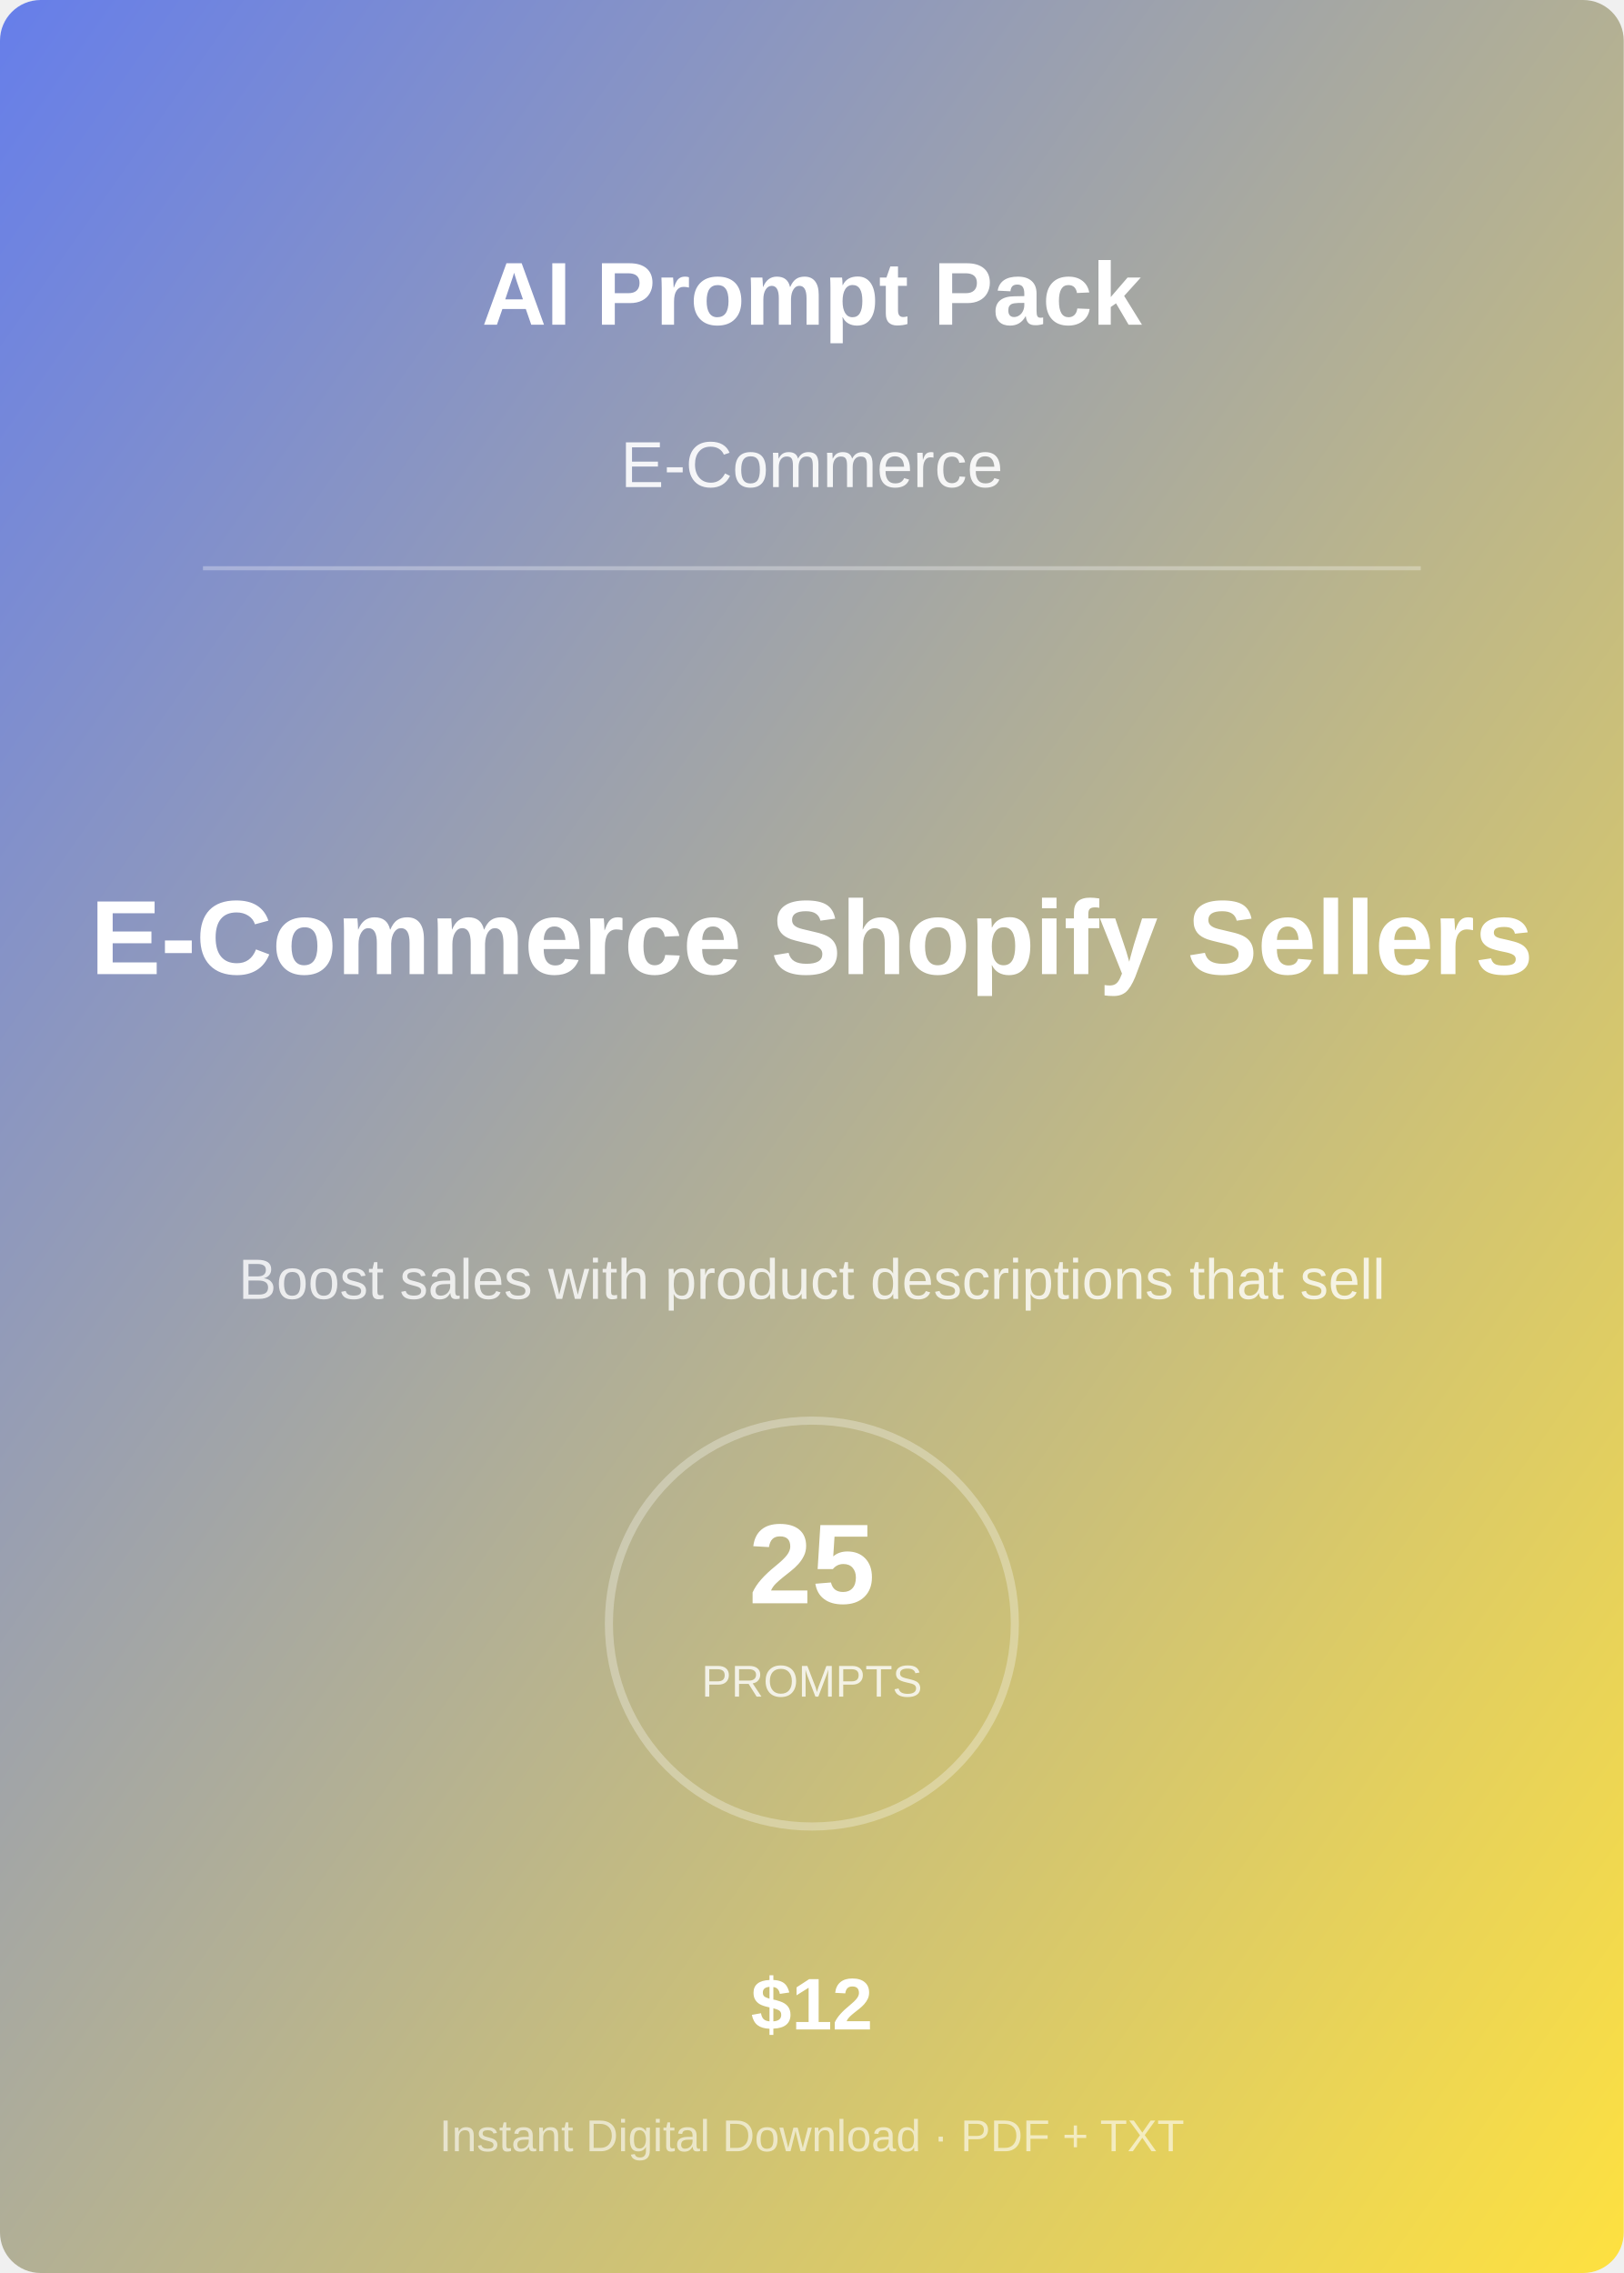
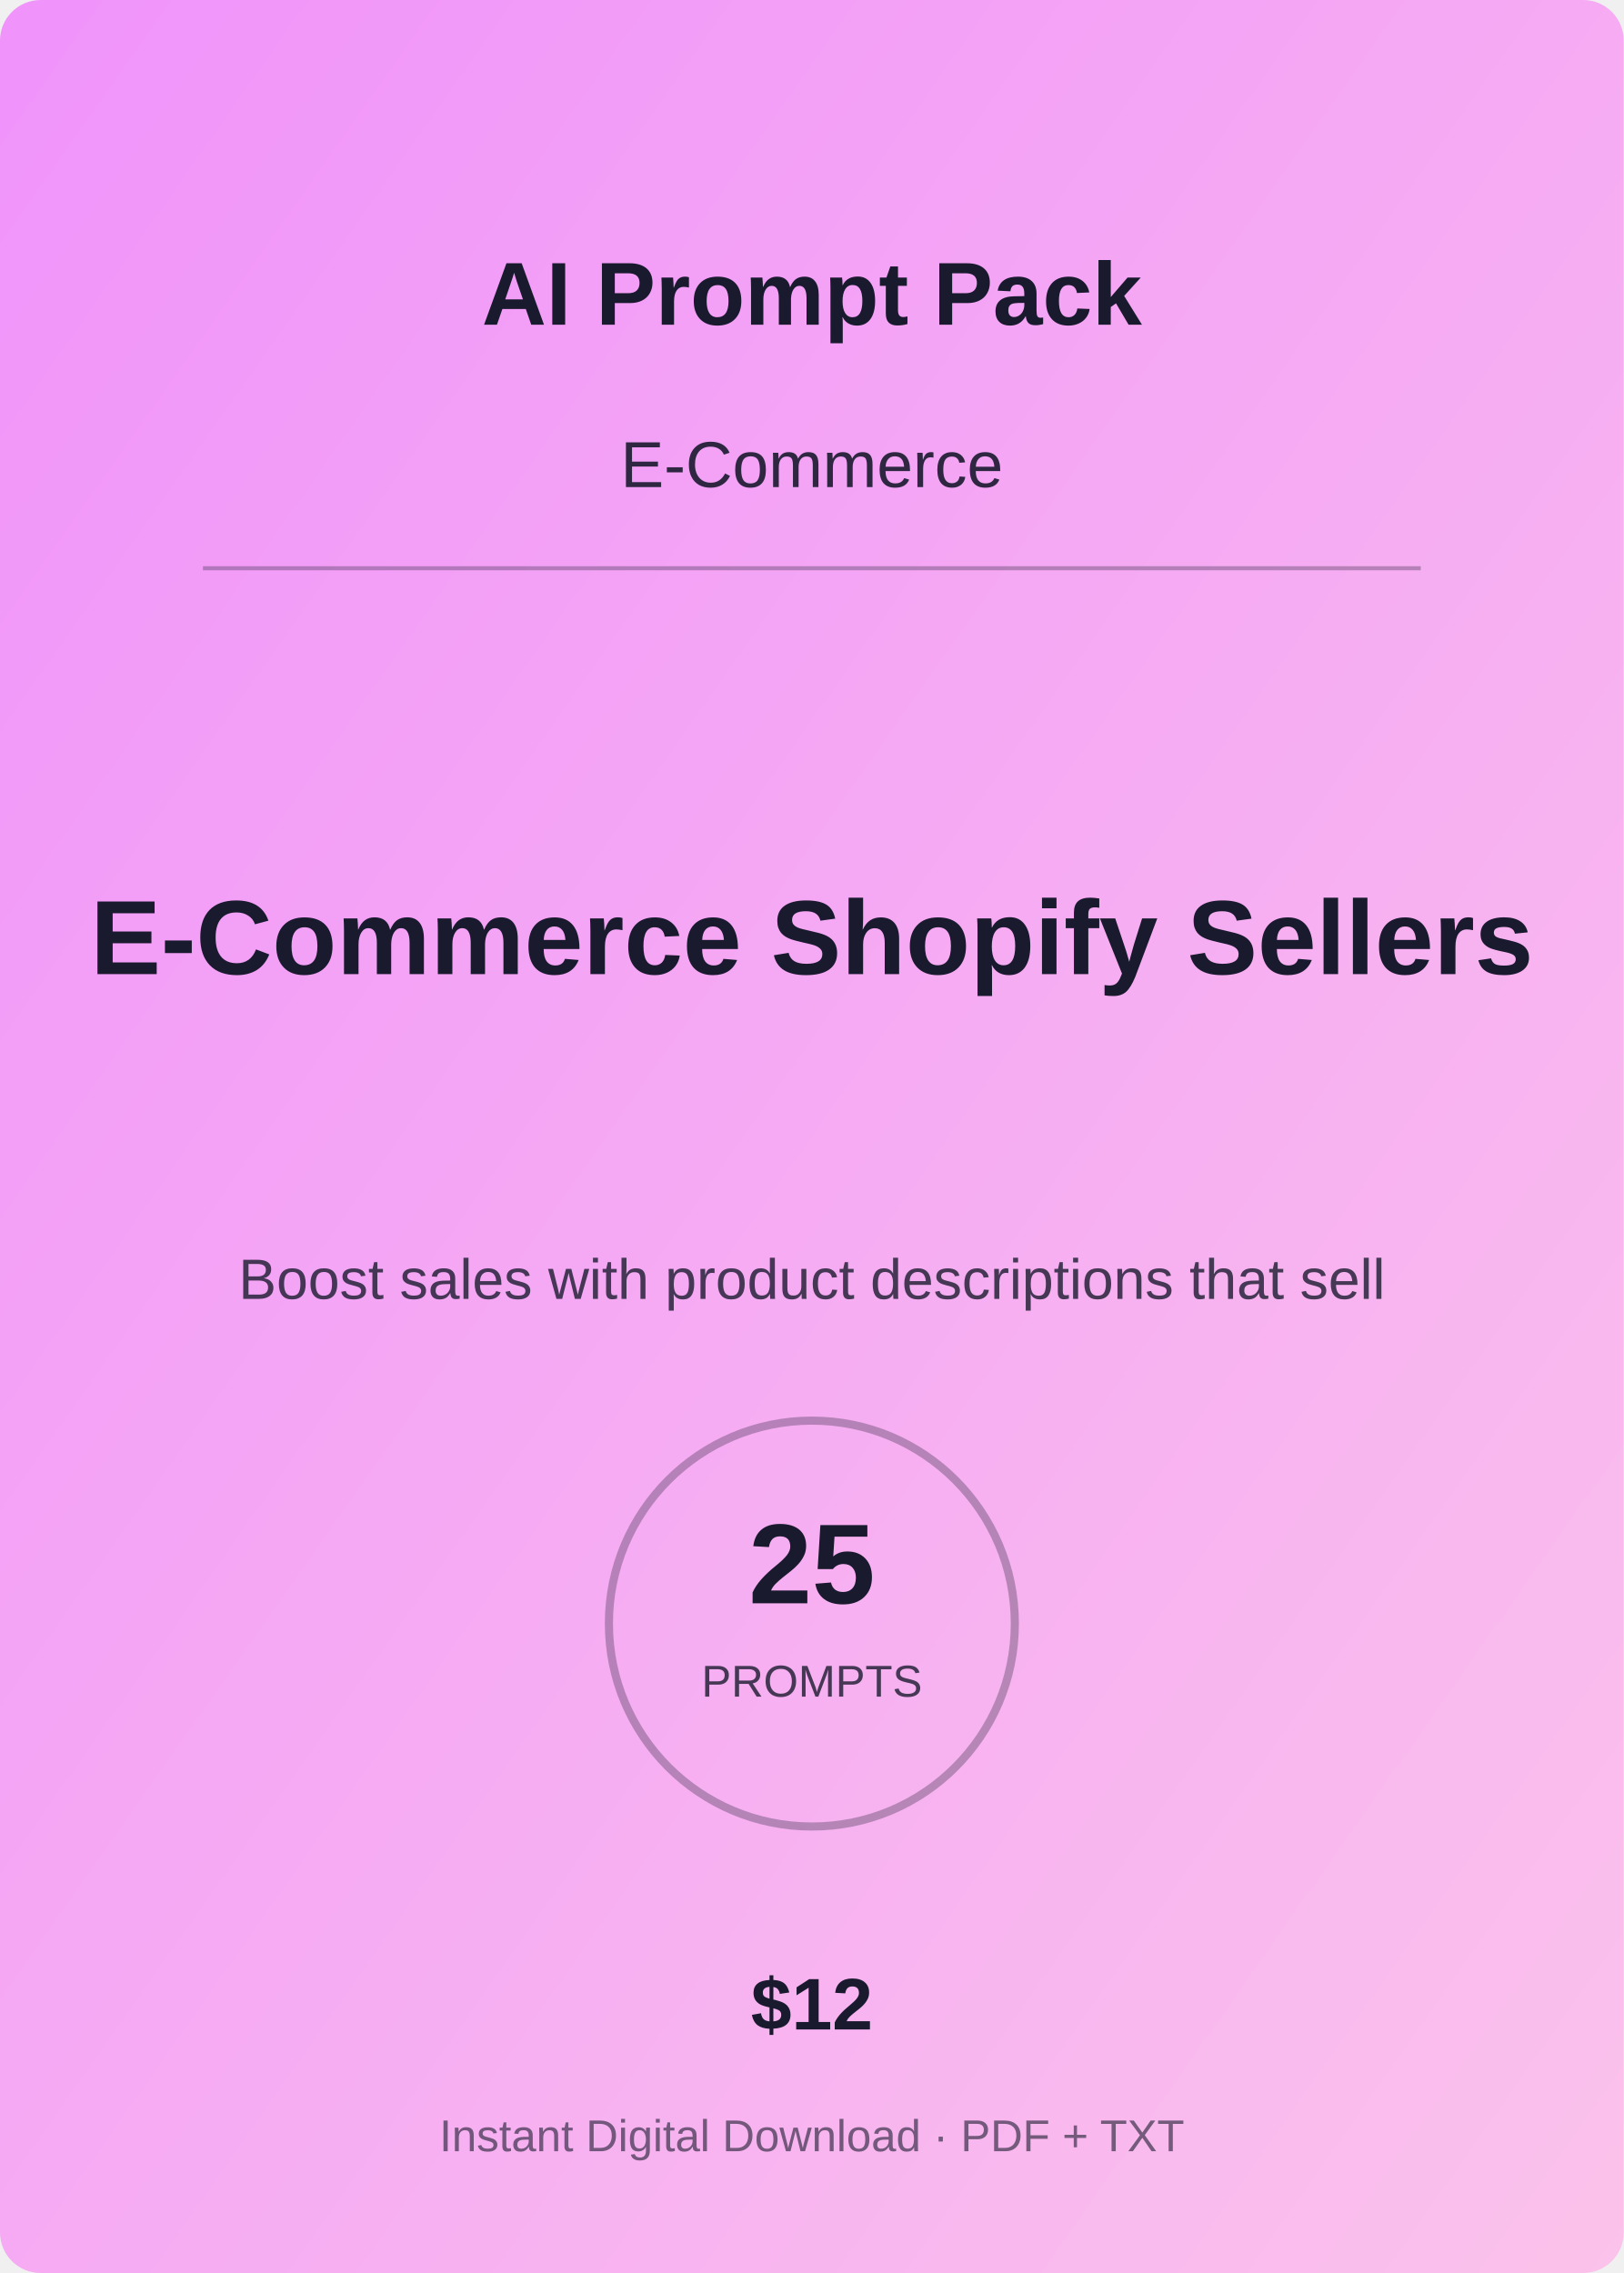
<svg xmlns="http://www.w3.org/2000/svg" viewBox="0 0 400 560">
  <defs>
    <linearGradient id="bg" x1="0%" y1="0%" x2="100%" y2="100%">
-       <stop offset="0%" style="stop-color:#667eea" />
-       <stop offset="100%" style="stop-color:#fee140" />
+       <stop offset="0%" style="stop-color:#f093fb" />
+       <stop offset="100%" style="stop-color:#fbc2eb" />
    </linearGradient>
  </defs>
  <rect width="400" height="560" fill="url(#bg)" rx="10" />
-   <text x="200" y="80" text-anchor="middle" font-family="Arial,sans-serif" font-size="22" font-weight="bold" fill="#fff">AI Prompt Pack</text>
-   <text x="200" y="120" text-anchor="middle" font-family="Arial,sans-serif" font-size="16" fill="#fff" opacity="0.9">E-Commerce</text>
-   <line x1="50" y1="140" x2="350" y2="140" stroke="#fff" stroke-width="1" opacity="0.3" />
-   <text x="200" y="240" text-anchor="middle" font-family="Arial,sans-serif" font-size="26" font-weight="bold" fill="#fff">E-Commerce Shopify Sellers</text>
-   <text x="200" y="320" text-anchor="middle" font-family="Arial,sans-serif" font-size="14" fill="#fff" opacity="0.8">Boost sales with product descriptions that sell</text>
-   <circle cx="200" cy="400" r="50" fill="none" stroke="#fff" stroke-width="2" opacity="0.3" />
-   <text x="200" y="395" text-anchor="middle" font-family="Arial,sans-serif" font-size="28" font-weight="bold" fill="#fff">25</text>
-   <text x="200" y="418" text-anchor="middle" font-family="Arial,sans-serif" font-size="11" fill="#fff" opacity="0.8">PROMPTS</text>
-   <text x="200" y="500" text-anchor="middle" font-family="Arial,sans-serif" font-size="18" font-weight="bold" fill="#fff">$12</text>
-   <text x="200" y="530" text-anchor="middle" font-family="Arial,sans-serif" font-size="11" fill="#fff" opacity="0.6">Instant Digital Download · PDF + TXT</text>
+   <text x="200" y="80" text-anchor="middle" font-family="Arial,sans-serif" font-size="22" font-weight="bold" fill="#1a1a2e">AI Prompt Pack</text>
+   <text x="200" y="120" text-anchor="middle" font-family="Arial,sans-serif" font-size="16" fill="#1a1a2e" opacity="0.9">E-Commerce</text>
+   <line x1="50" y1="140" x2="350" y2="140" stroke="#1a1a2e" stroke-width="1" opacity="0.3" />
+   <text x="200" y="240" text-anchor="middle" font-family="Arial,sans-serif" font-size="26" font-weight="bold" fill="#1a1a2e">E-Commerce Shopify Sellers</text>
+   <text x="200" y="320" text-anchor="middle" font-family="Arial,sans-serif" font-size="14" fill="#1a1a2e" opacity="0.8">Boost sales with product descriptions that sell</text>
+   <circle cx="200" cy="400" r="50" fill="none" stroke="#1a1a2e" stroke-width="2" opacity="0.3" />
+   <text x="200" y="395" text-anchor="middle" font-family="Arial,sans-serif" font-size="28" font-weight="bold" fill="#1a1a2e">25</text>
+   <text x="200" y="418" text-anchor="middle" font-family="Arial,sans-serif" font-size="11" fill="#1a1a2e" opacity="0.8">PROMPTS</text>
+   <text x="200" y="500" text-anchor="middle" font-family="Arial,sans-serif" font-size="18" font-weight="bold" fill="#1a1a2e">$12</text>
+   <text x="200" y="530" text-anchor="middle" font-family="Arial,sans-serif" font-size="11" fill="#1a1a2e" opacity="0.6">Instant Digital Download · PDF + TXT</text>
</svg>
